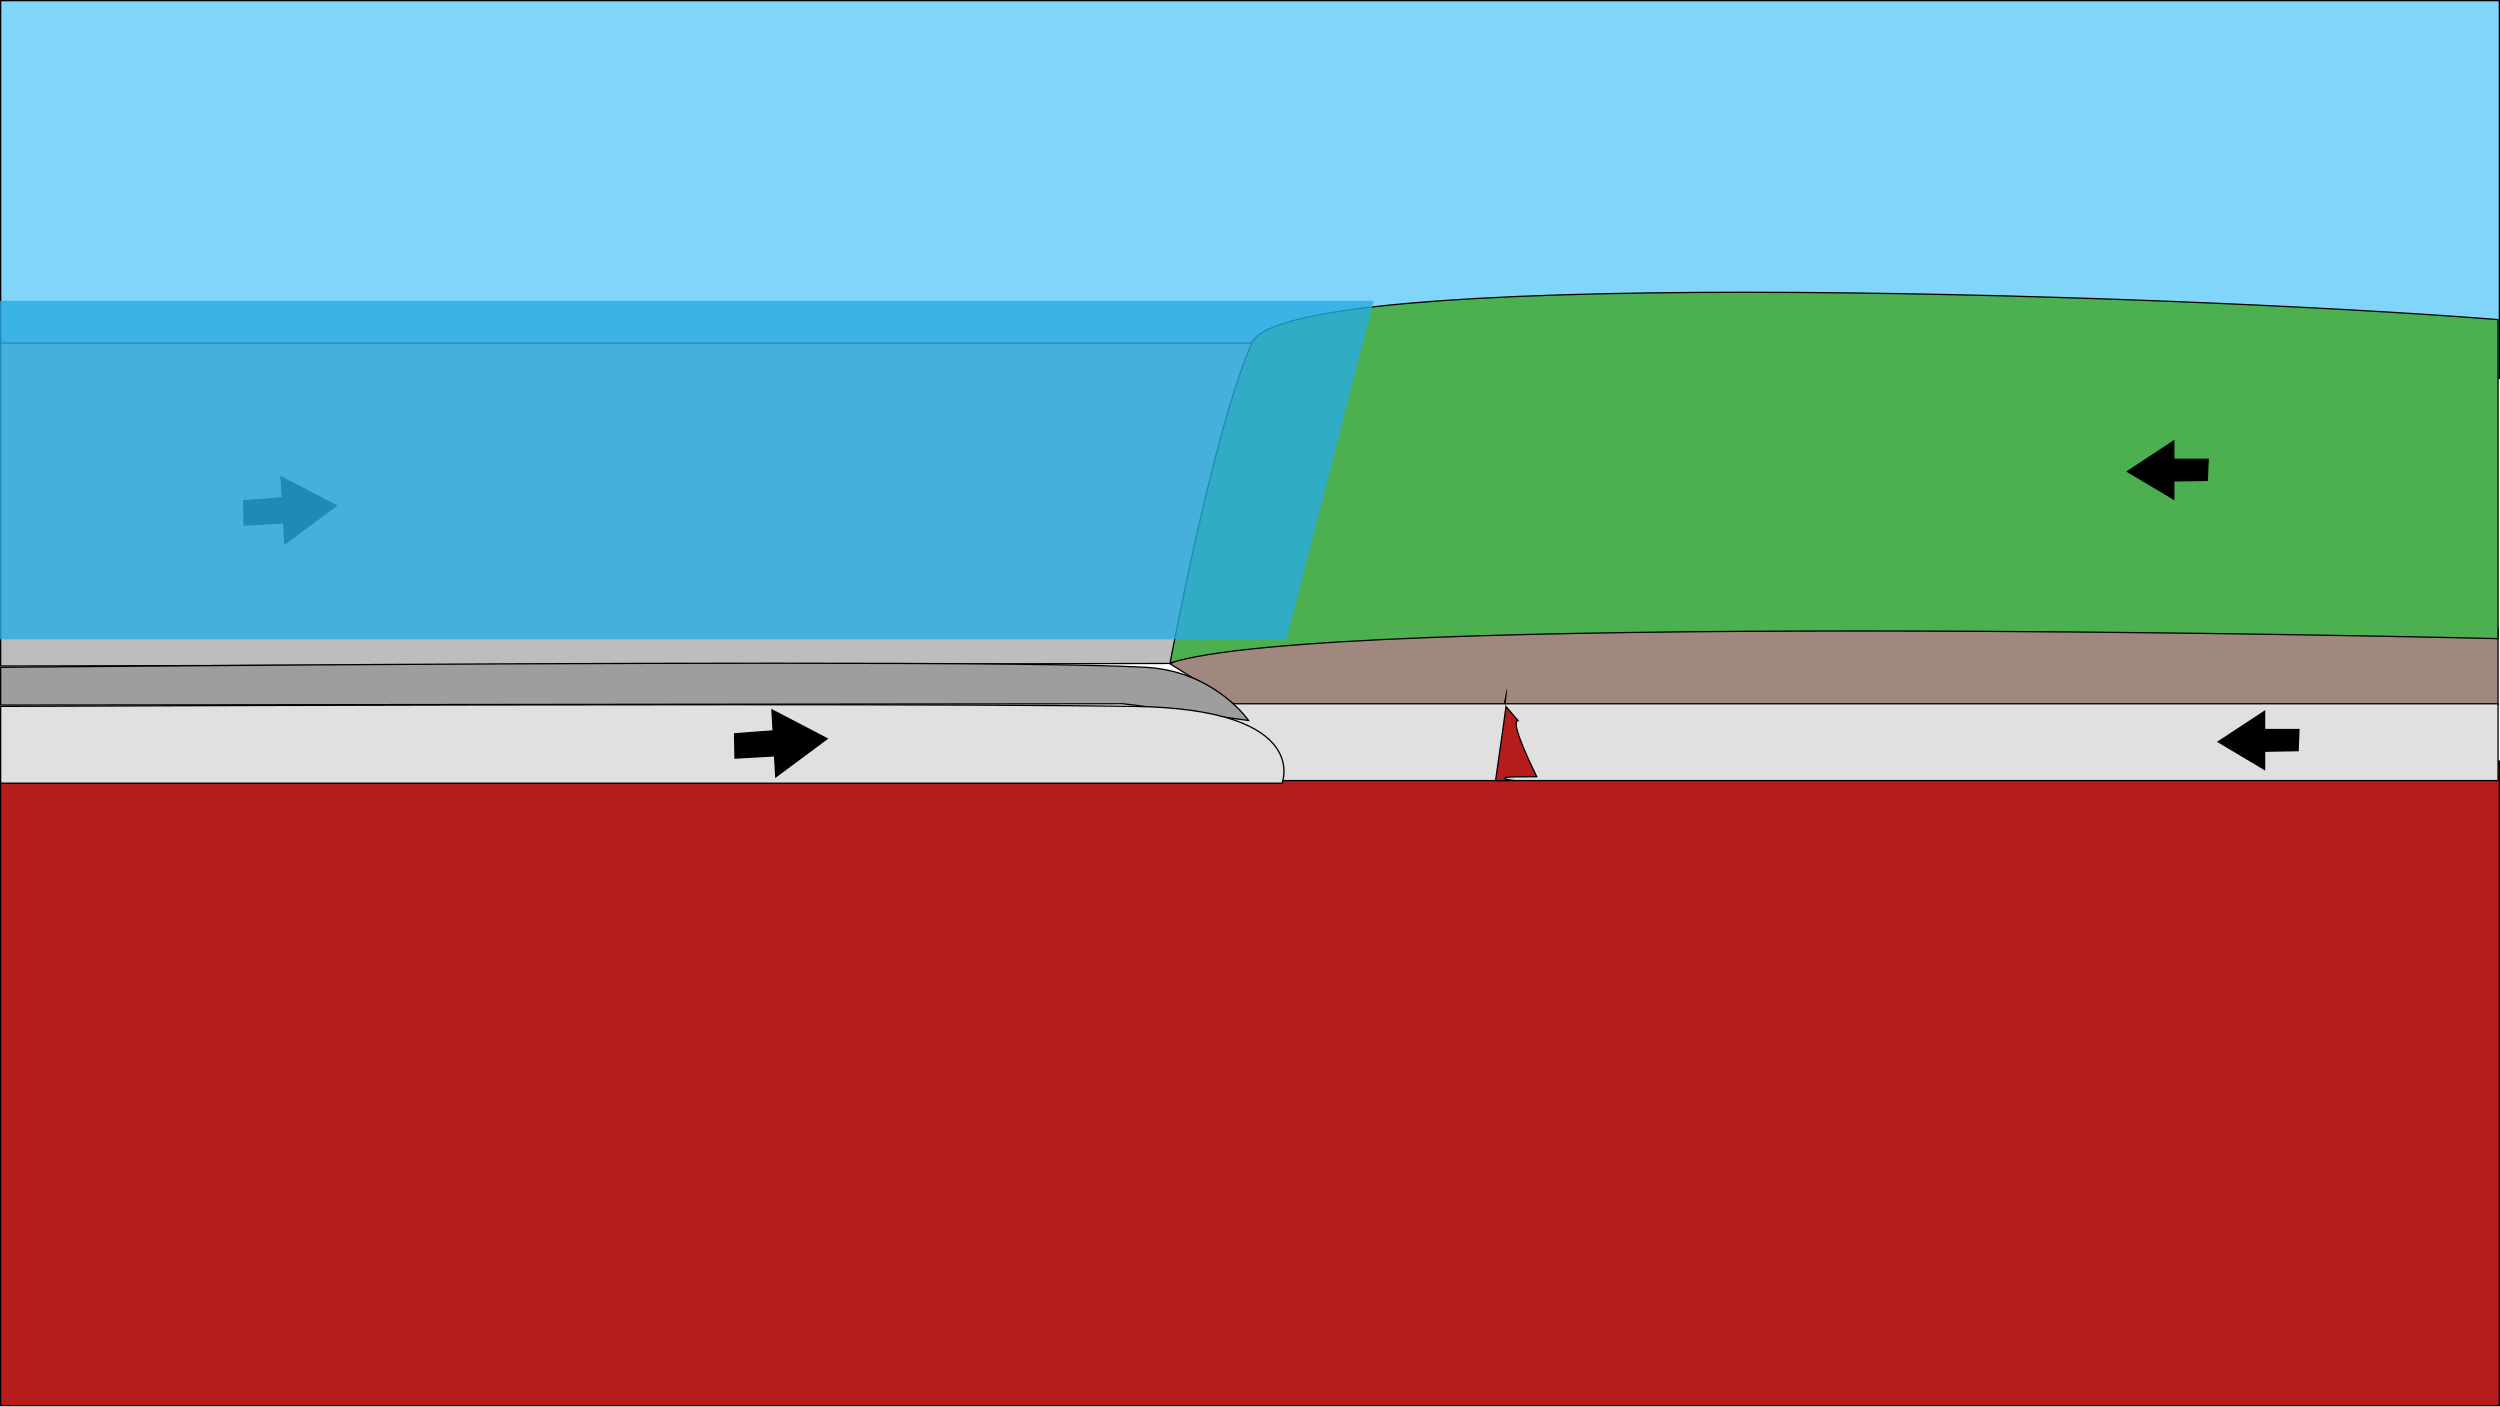
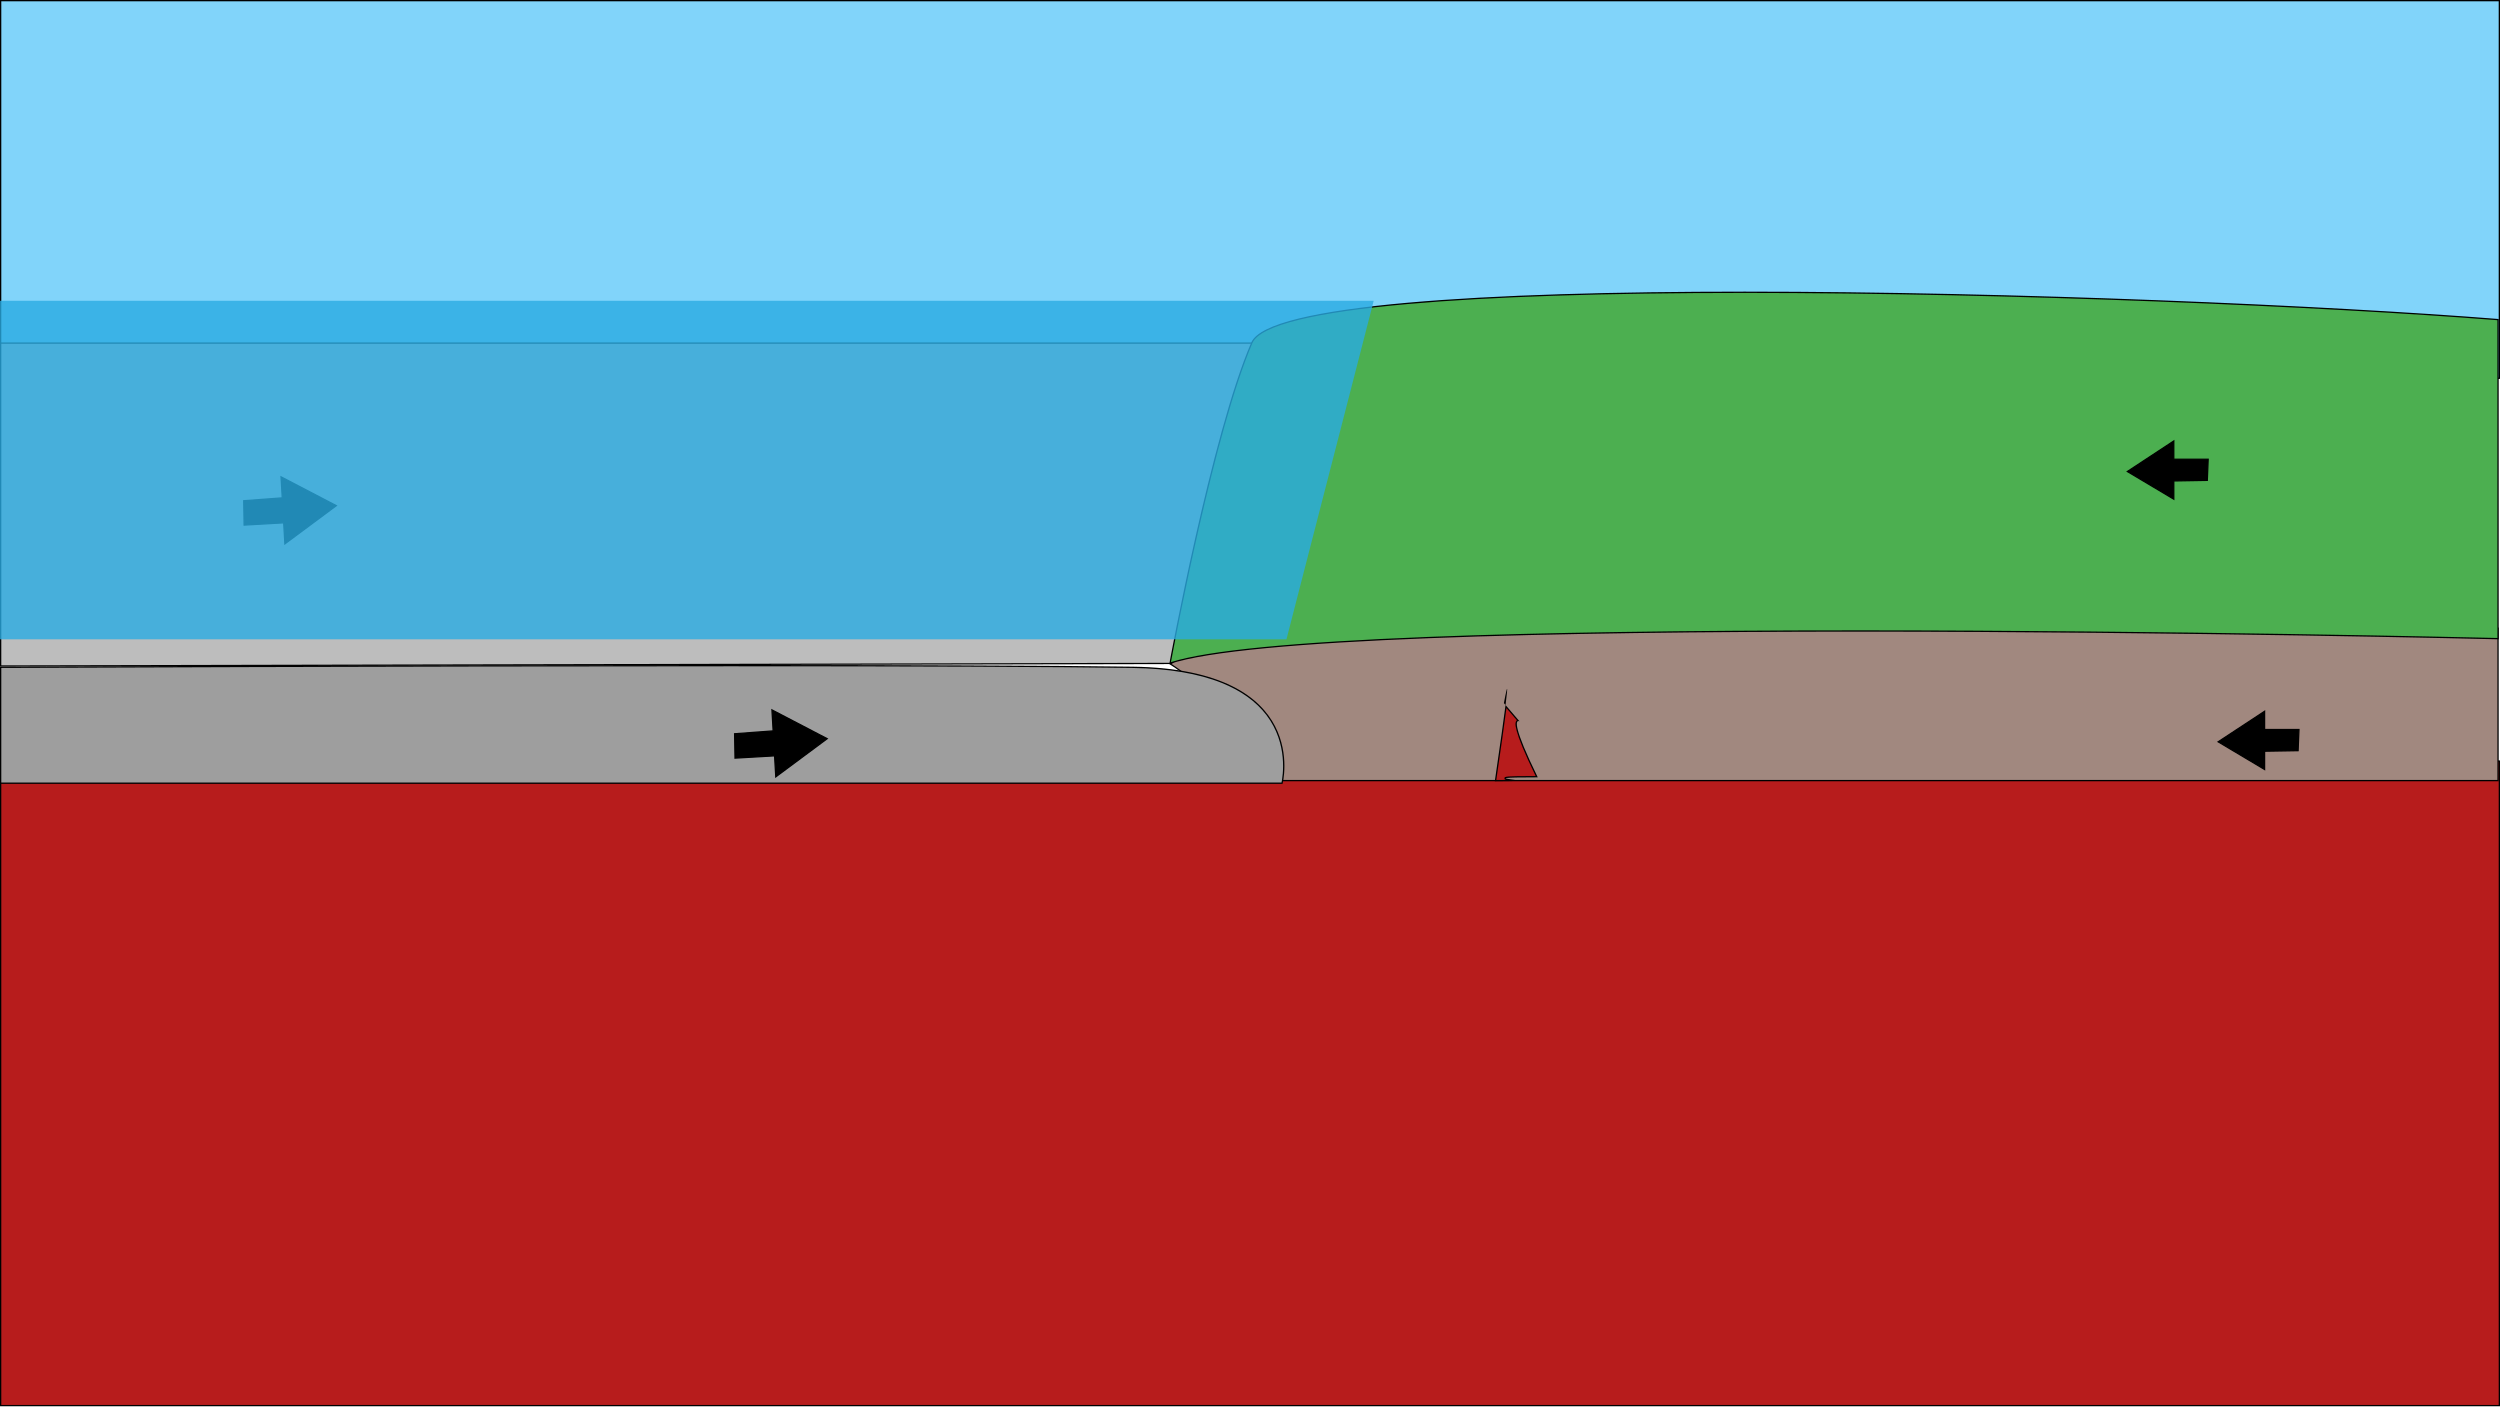
<svg xmlns="http://www.w3.org/2000/svg" version="1.1" x="0px" y="0px" viewBox="0 0 1920 1080" style="enable-background:new 0 0 1920 1080;" xml:space="preserve">
  <style type="text/css">
	.st0{fill:#81D4FA;}
	.st1{fill:#B71C1C;}
	.st2{fill:#BDBDBD;}
- 	.st3{fill:#CCCCCC;stroke:#000000;stroke-miterlimit:10;}
- 	.st4{fill:#A1887F;}
- 	.st5{fill:url(#SVGID_1_);}
- 	.st6{fill:#E0E0E0;}
- 	.st7{fill:#999999;stroke:#000000;stroke-miterlimit:10;}
- 	.st8{fill:#9E9E9E;}
- 	.st9{stroke:#000000;stroke-miterlimit:10;}
- 	.st10{opacity:0.8;}
- 	.st11{fill:#29ABE2;}
+ 	.st3{fill:#A1887F;}
+ 	.st4{fill:url(#SVGID_1_);}
+ 	.st5{fill:#9E9E9E;}
+ 	.st6{stroke:#000000;stroke-miterlimit:10;}
+ 	.st7{opacity:0.8;}
+ 	.st8{fill:#29ABE2;}
</style>
  <g id="sky">
    <g>
      <rect x="0.5" y="0.5" class="st0" width="1919" height="290" />
      <path d="M1919,1v289H1V1H1919 M1920,0H0v291h1920V0L1920,0z" />
    </g>
  </g>
  <g id="mantle">
    <g>
      <rect x="0.5" y="584.5" class="st1" width="1919" height="495" />
      <path d="M1919,585v494H1V585H1919 M1920,584H0v496h1920V584L1920,584z" />
    </g>
  </g>
  <g id="plate">
    <g>
      <polygon class="st2" points="0.5,263.5 973.35,263.5 906.62,509.5 0.5,511.5   " />
      <path d="M972.69,264l-66.46,245L1,511V264H972.69 M974,263H0v249l907-2L974,263L974,263z" />
    </g>
-     <path class="st3" d="M960,600" />
-     <path class="st3" d="M1588.5,577.5" />
-     <path class="st3" d="M960,600" />
    <g>
-       <path class="st4" d="M949.14,541.5l-50.25-31.53c31.03-22.7,139.52-94.6,273.13-99.47c18.61-0.68,38.38-1.02,58.75-1.02    c291.97,0,673.04,70.21,687.73,72.94v59.08H949.14z" />
-       <path d="M1230.81,409.98c154.77,0,333.59,19.85,456.35,36.5c126.57,17.17,221.14,34.55,230.84,36.35V541H949.29l-49.51-31.06    c13.87-10.1,48.75-33.91,96.5-55.45c59.35-26.77,118.48-41.4,175.75-43.49c18.59-0.68,38.35-1.02,58.76-1.02H1230.81     M1230.77,408.98c-20.02,0-39.69,0.33-58.77,1.02c-134.32,4.9-244.03,77.98-274,100c51,32,51,32,51,32h970v-60    C1919,482,1530.51,408.97,1230.77,408.98L1230.77,408.98z" />
+       <path class="st3" d="M960.41,599.5c-1.12-5.23-13.67-59.11-61.52-89.53c31.02-22.69,139.51-94.6,273.13-99.47    c18.61-0.68,38.38-1.02,58.75-1.02c291.97,0,673.04,70.21,687.73,72.94V599.5H960.41z" />
+       <path d="M1230.81,409.98c154.77,0,333.59,19.85,456.35,36.5c126.57,17.17,221.14,34.55,230.84,36.35V599H960.81    c-0.73-3.33-3.92-16.49-11.79-32.44c-14.76-29.93-34.69-47.23-49.25-56.62c13.87-10.1,48.74-33.91,96.51-55.45    c59.35-26.77,118.48-41.4,175.75-43.49c18.59-0.68,38.35-1.02,58.76-1.02H1230.81 M1230.77,408.98c-20.02,0-39.69,0.33-58.77,1.02    c-134.32,4.9-244.03,77.98-274,100c51,32,62,90,62,90h959V482C1919,482,1530.51,408.97,1230.77,408.98L1230.77,408.98z" />
    </g>
    <g>
      <linearGradient id="SVGID_1_" gradientUnits="userSpaceOnUse" x1="898.646" y1="366.863" x2="1918.5" y2="366.863">
        <stop offset="0" style="stop-color:#4CAF50" />
        <stop offset="0.859" style="stop-color:#4CAF50" />
        <stop offset="1" style="stop-color:#4CAF50" />
      </linearGradient>
-       <path class="st5" d="M898.65,509.26c2.47-13.26,33.57-178.57,62.81-246.06c5.84-13.48,46.05-23.64,119.5-30.19    c63.52-5.67,150.66-8.54,259-8.54c205.63,0,446.55,10.55,578.54,20.99v245.03c-12.65-0.3-249.26-5.88-490.49-5.88    C1126.28,484.6,948.2,492.9,898.65,509.26z" />
+       <path class="st4" d="M898.65,509.26c2.47-13.26,33.57-178.57,62.81-246.06c5.84-13.48,46.05-23.64,119.5-30.19    c63.52-5.67,150.66-8.54,259-8.54c205.63,0,446.55,10.55,578.54,20.99v245.03c-12.65-0.3-249.26-5.88-490.49-5.88    C1126.28,484.6,948.2,492.9,898.65,509.26z" />
      <path d="M1339.97,224.97c205.37,0,445.94,10.53,578.03,20.95v244.05c-17.46-0.42-251.47-5.87-489.99-5.87    c-133.71,0-244.92,1.69-330.54,5.03c-103.91,4.05-170.55,10.57-198.18,19.38c3.39-18.13,33.91-178.86,62.63-245.12    c2.92-6.75,15.04-12.76,36.01-17.87c19.79-4.82,47.74-8.87,83.07-12.02C1144.5,227.84,1231.63,224.97,1339.97,224.97    L1339.97,224.97 M1339.96,223.97c-198.19,0-366.28,9.76-378.96,39.03c-30.7,70.84-63,247-63,247    c57.88-19.78,297.47-24.9,530.01-24.9c249.55,0,490.99,5.9,490.99,5.9V245C1789.5,234.74,1548.12,223.97,1339.96,223.97    L1339.96,223.97z" />
    </g>
-     <g>
-       <polygon class="st6" points="932.41,599.5 915.66,540.5 1918.5,540.5 1918.5,599.5   " />
-       <path d="M1918,541v58H932.79l-16.47-58H1918 M1919,540H915l17.03,60H1919V540L1919,540z" />
-     </g>
-     <path class="st7" d="M458.5,540" />
    <g>
      <path class="st1" d="M1148.58,599.5c3.83-26.08,6.52-45.19,8.03-56.86l9.15,10.68c-0.37,0.1-0.68,0.33-0.9,0.69    c-2.02,3.23,3.14,17.53,15.34,42.49c-24.2,0.01-24.23,0.46-24.28,1.19c-0.05,0.69,0.57,0.82,4.9,1.43    c0.43,0.06,0.91,0.13,1.38,0.2C1159.91,599.42,1155.79,599.5,1148.58,599.5z M1155.54,539.86c0.35-1.89,0.73-3.86,1.08-5.57    c-0.17,1.51-0.4,3.47-0.72,6L1155.54,539.86z" />
      <path d="M1156.96,543.82l8.01,9.34c-0.2,0.15-0.38,0.35-0.53,0.58c-0.79,1.26-3.16,5.05,14.96,42.26    c-23.86,0.01-23.89,0.38-23.98,1.65c-0.05,0.68,0.26,1.02,1.33,1.3c-2.01,0.03-4.5,0.04-7.59,0.05    C1152.82,574.03,1155.44,555.49,1156.96,543.82 M1157.44,529.02c-0.43,0-2.44,10.98-2.44,10.98l1.25,1.46    C1157.45,532.09,1157.67,529.02,1157.44,529.02L1157.44,529.02z M1156.25,541.46c-1.32,10.36-3.83,28.41-8.25,58.54    c48,0-27-3,33-3c-19.28-39.36-16.62-43.23-14.83-43.23c0.44,0,0.83,0.23,0.83,0.23L1156.25,541.46L1156.25,541.46z" />
    </g>
    <g>
-       <path class="st8" d="M871.07,541.5l-9.01-1l-861.56,1v-29c14.77-0.14,341.41-3.15,594.55-3.15c151.38,0,247.24,1.06,284.92,3.15    c48.46,2.69,74.55,34.93,78.95,40.85L871.07,541.5z" />
-       <path d="M595.05,509.84c151.37,0,247.22,1.06,284.89,3.15c27.6,1.53,47.67,12.74,59.63,21.87c9.61,7.33,15.68,14.53,18.22,17.82    l-86.69-11.69l-9-1l-0.06-0.01l-0.06,0L1,541v-28.01C21.39,512.8,344.29,509.84,595.05,509.84 M595.05,508.84    C334.32,508.84,0,512,0,512v30l862-1l9,1l89,12c0,0-26-39-80-42C837.39,509.63,725.44,508.84,595.05,508.84L595.05,508.84z" />
-     </g>
-     <g>
-       <path class="st6" d="M0.5,601.5v-59c13.94-0.06,305.6-1.29,555.81-1.29c149.84,0,255.71,0.43,314.69,1.29    c40.7,0.59,92.79,6.73,109.82,32.62c8.19,12.45,4.56,24.34,3.84,26.38H0.5z" />
-       <path d="M556.38,541.71c149.79,0,255.64,0.43,314.6,1.29c32.69,0.47,58.95,4.16,78.05,10.97c14.94,5.32,25.48,12.52,31.34,21.38    c7.72,11.7,4.81,22.94,3.92,25.65H904h-82H1v-58c19.24-0.08,307.59-1.28,555.35-1.28H556.38 M556.31,540.71    C298.24,540.71,0,542,0,542v60c0,0,574,0,822,0c76.18,0,93.24,0,93.24,0H904h81c0,0,24-58-114-60    C804.33,541.03,685.36,540.71,556.31,540.71L556.31,540.71z" />
+       <path class="st5" d="M0.5,601.5v-89c13.95-0.06,305.16-1.29,555.06-1.29c149.67,0,255.45,0.43,314.43,1.29    c50.56,0.73,85.24,12.99,103.08,36.42c17.43,22.9,12.3,49.15,11.53,52.58H0.5z" />
+       <path d="M555.64,511.71c149.62,0,255.38,0.43,314.35,1.29c27.36,0.4,50.34,4.26,68.29,11.47c14.87,5.97,26.44,14.3,34.39,24.74    c16.76,22.01,12.51,47.16,11.53,51.79H904h-82H1v-88c19.21-0.08,307.14-1.28,554.61-1.28H555.64 M555.56,510.71    C297.8,510.71,0,512,0,512v90c0,0,574,0,822,0c76.18,0,93.24,0,93.24,0H904h81c0,0,23-88-115-90    C803.33,511.03,684.47,510.71,555.56,510.71L555.56,510.71z" />
    </g>
  </g>
  <g id="arrow">
-     <polygon class="st9" points="1695.86,352.7 1695.2,368.91 1669.46,369.35 1669.46,383.36 1633.83,362.12 1669.46,338.68    1669.46,352.7  " />
-     <polygon class="st9" points="1765.59,560.29 1764.93,576.5 1739.2,576.93 1739.2,590.95 1703.56,569.71 1739.2,546.27    1739.2,560.29  " />
-     <polygon class="st9" points="564.5,582.23 564.19,563.53 593.78,561.34 592.86,545.21 635.26,567.31 595.8,596.62 594.88,580.49     " />
-     <polygon class="st9" points="187.5,403.26 187.19,384.57 216.78,382.37 215.86,366.24 258.26,388.35 218.8,417.66 217.88,401.53     " />
+     <polygon class="st6" points="1695.86,352.7 1695.2,368.91 1669.46,369.35 1669.46,383.36 1633.83,362.12 1669.46,338.68    1669.46,352.7  " />
+     <polygon class="st6" points="1765.59,560.29 1764.93,576.5 1739.2,576.93 1739.2,590.95 1703.56,569.71 1739.2,546.27    1739.2,560.29  " />
+     <polygon class="st6" points="564.5,582.23 564.19,563.53 593.78,561.34 592.86,545.21 635.26,567.31 595.8,596.62 594.88,580.49     " />
+     <polygon class="st6" points="187.5,403.26 187.19,384.57 216.78,382.37 215.86,366.24 258.26,388.35 218.8,417.66 217.88,401.53     " />
  </g>
  <g id="ocean">
-     <g class="st10">
-       <polygon class="st11" points="988,491 0,491 0,231 1055,231   " />
+     <g class="st7">
+       <polygon class="st8" points="988,491 0,491 0,231 1055,231   " />
    </g>
  </g>
</svg>
